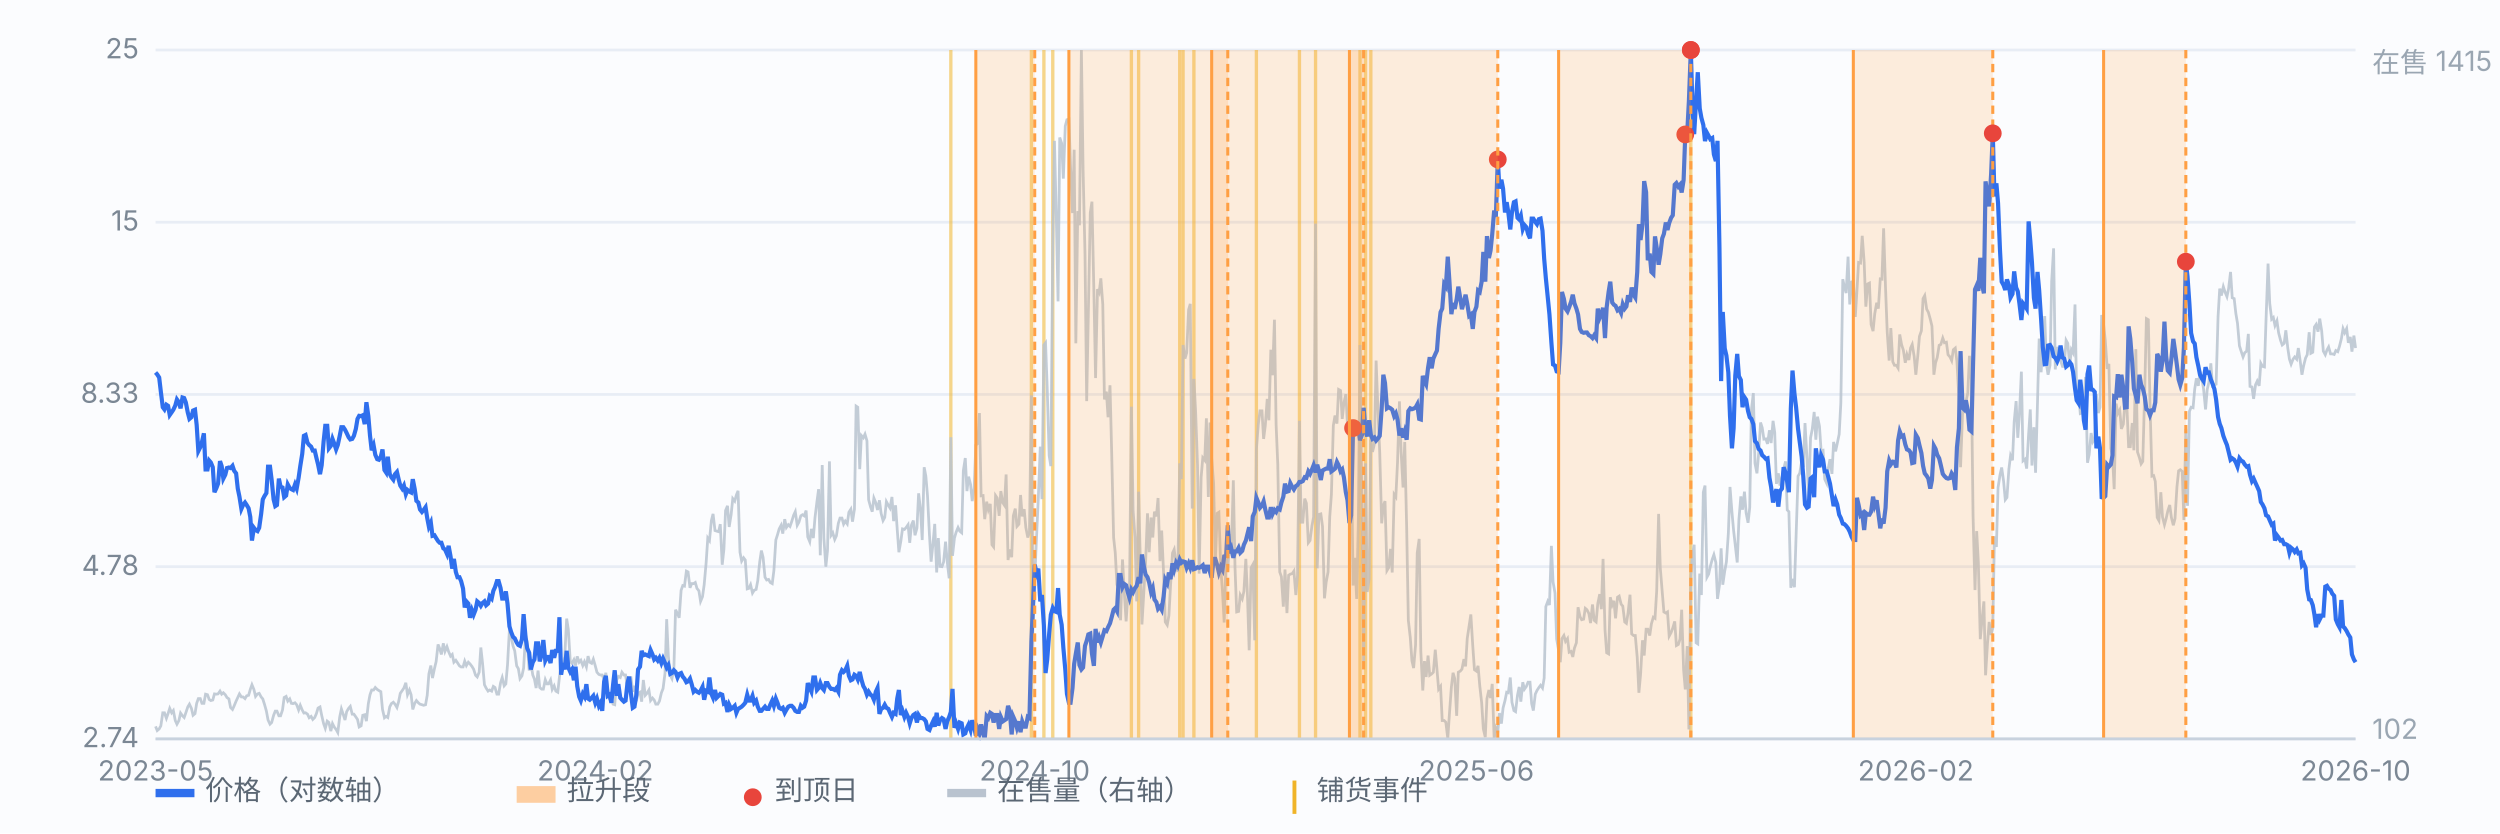
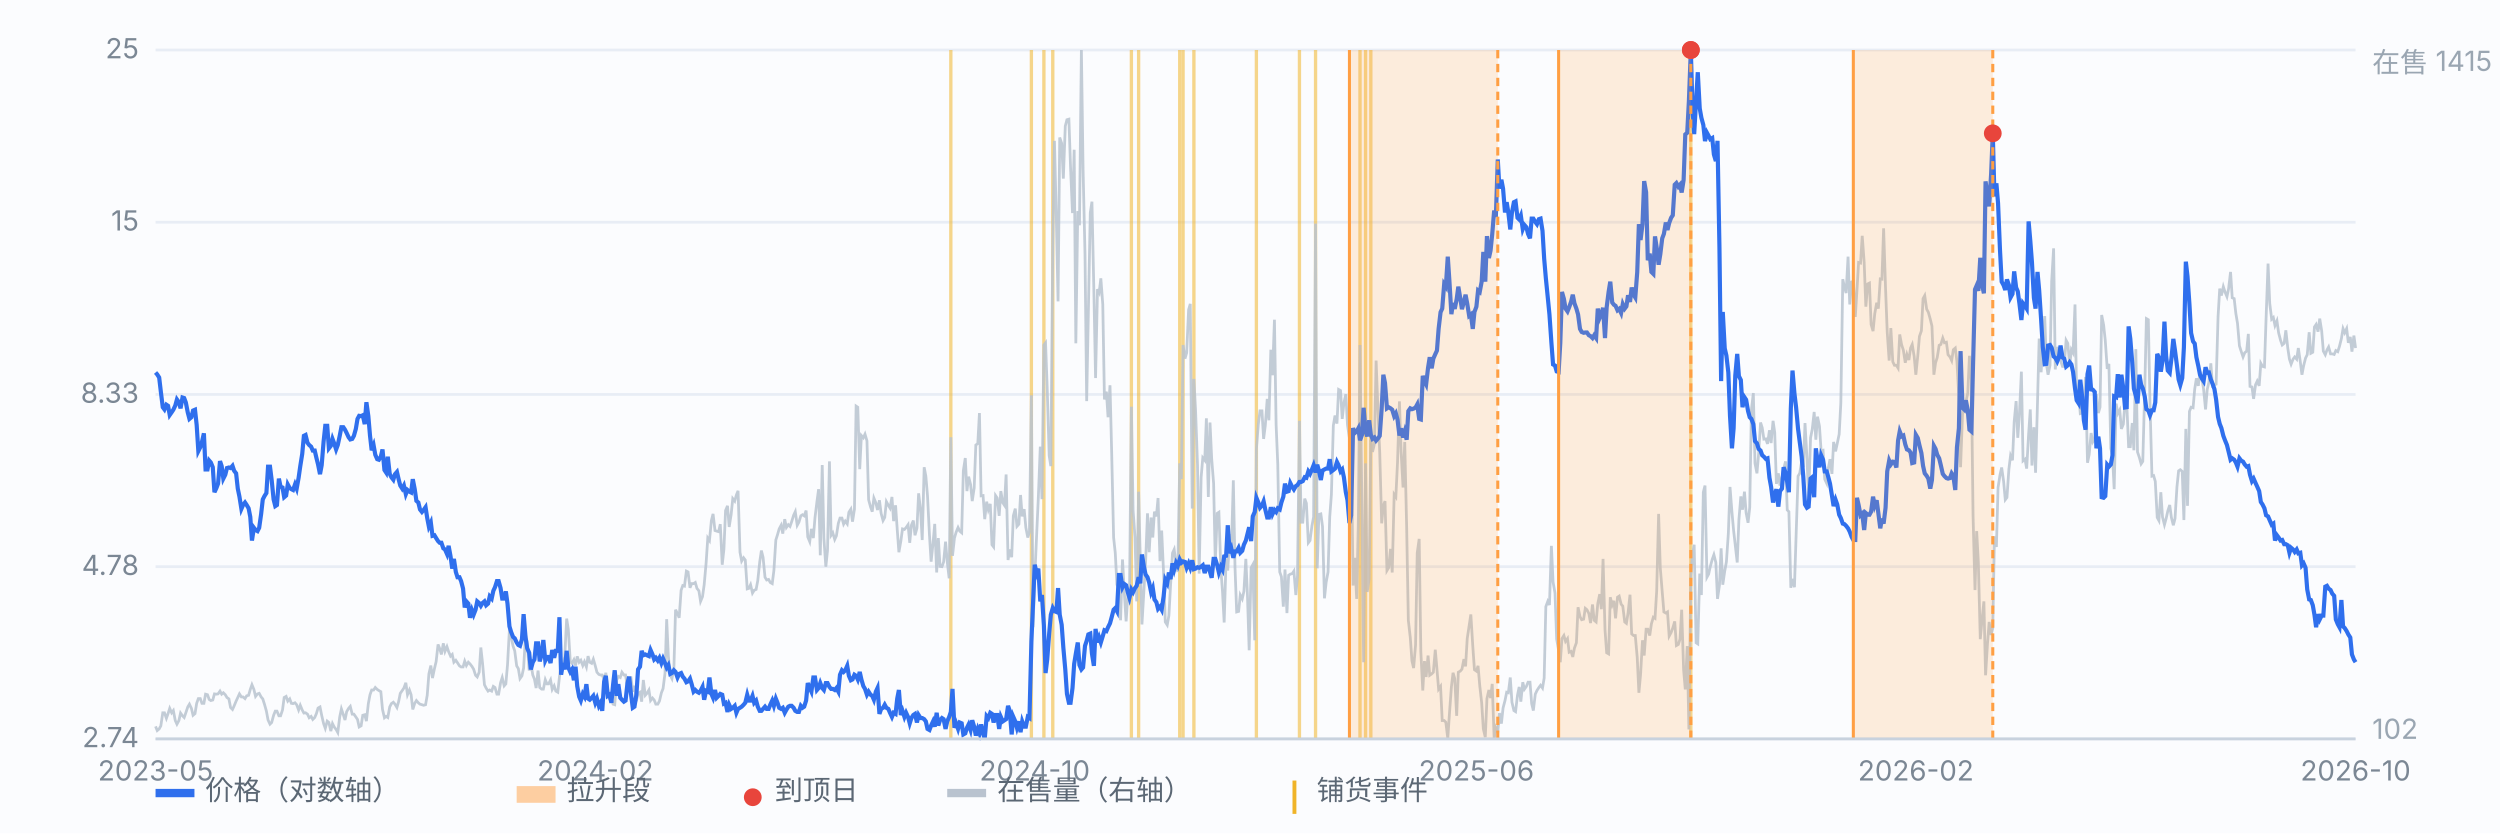
<svg xmlns="http://www.w3.org/2000/svg" viewBox="0 0 900 300" preserveAspectRatio="xMidYMid meet" style="width:100%;max-width:900px;height:auto;display:block" font-family="-apple-system,Segoe UI,Microsoft YaHei,sans-serif" font-size="10">
  <rect x="0" y="0" width="900" height="300" fill="#fbfcfe" />
  <line x1="56" y1="266.0" x2="848" y2="266.0" stroke="#e8edf5" stroke-width="1" />
  <text x="50" y="269.0" text-anchor="end" fill="#7b8794">2.74</text>
  <line x1="56" y1="204.0" x2="848" y2="204.0" stroke="#e8edf5" stroke-width="1" />
  <text x="50" y="207.0" text-anchor="end" fill="#7b8794">4.78</text>
  <line x1="56" y1="142.0" x2="848" y2="142.0" stroke="#e8edf5" stroke-width="1" />
  <text x="50" y="145.0" text-anchor="end" fill="#7b8794">8.33</text>
  <line x1="56" y1="80.0" x2="848" y2="80.0" stroke="#e8edf5" stroke-width="1" />
  <text x="50" y="83.0" text-anchor="end" fill="#7b8794">15</text>
  <line x1="56" y1="18.0" x2="848" y2="18.0" stroke="#e8edf5" stroke-width="1" />
  <text x="50" y="21.0" text-anchor="end" fill="#7b8794">25</text>
  <line x1="342.3" y1="18" x2="342.3" y2="266" stroke="#f0b429" stroke-width="1.2" opacity="0.55" />
  <line x1="371.3" y1="18" x2="371.3" y2="266" stroke="#f0b429" stroke-width="1.2" opacity="0.55" />
  <line x1="375.8" y1="18" x2="375.8" y2="266" stroke="#f0b429" stroke-width="1.2" opacity="0.55" />
  <line x1="379.0" y1="18" x2="379.0" y2="266" stroke="#f0b429" stroke-width="1.2" opacity="0.55" />
  <line x1="407.3" y1="18" x2="407.3" y2="266" stroke="#f0b429" stroke-width="1.2" opacity="0.55" />
  <line x1="409.9" y1="18" x2="409.9" y2="266" stroke="#f0b429" stroke-width="1.2" opacity="0.55" />
  <line x1="424.7" y1="18" x2="424.7" y2="266" stroke="#f0b429" stroke-width="1.2" opacity="0.55" />
  <line x1="425.9" y1="18" x2="425.9" y2="266" stroke="#f0b429" stroke-width="1.2" opacity="0.55" />
  <line x1="429.8" y1="18" x2="429.8" y2="266" stroke="#f0b429" stroke-width="1.2" opacity="0.55" />
  <line x1="452.3" y1="18" x2="452.3" y2="266" stroke="#f0b429" stroke-width="1.2" opacity="0.55" />
  <line x1="467.8" y1="18" x2="467.8" y2="266" stroke="#f0b429" stroke-width="1.2" opacity="0.55" />
  <line x1="473.6" y1="18" x2="473.6" y2="266" stroke="#f0b429" stroke-width="1.2" opacity="0.55" />
  <line x1="489.6" y1="18" x2="489.6" y2="266" stroke="#f0b429" stroke-width="1.2" opacity="0.55" />
  <line x1="491.6" y1="18" x2="491.6" y2="266" stroke="#f0b429" stroke-width="1.2" opacity="0.55" />
  <line x1="493.5" y1="18" x2="493.5" y2="266" stroke="#f0b429" stroke-width="1.2" opacity="0.55" />
  <line x1="608.7" y1="18" x2="608.7" y2="266" stroke="#f0b429" stroke-width="1.2" opacity="0.55" />
  <path d="M56.0 261.5 L56.6 263.0 L57.3 262.4 L57.9 261.3 L58.6 256.6 L59.2 256.6 L59.9 258.6 L60.5 256.9 L61.1 255.0 L61.8 256.6 L62.4 255.8 L63.1 259.4 L63.7 260.7 L64.4 259.4 L65.0 256.7 L65.7 257.7 L66.3 258.3 L66.9 256.6 L67.6 254.5 L68.2 253.5 L68.9 255.0 L69.5 257.5 L70.2 256.9 L70.8 253.2 L71.4 251.5 L72.1 251.5 L72.7 253.2 L73.4 253.2 L74.0 249.9 L74.7 250.1 L75.3 251.8 L75.9 252.2 L76.6 252.0 L77.2 249.8 L77.9 249.9 L78.5 249.8 L79.2 248.8 L79.8 249.9 L80.4 249.4 L81.1 250.1 L81.7 251.1 L82.4 251.6 L83.0 254.7 L83.7 255.4 L84.3 254.1 L85.0 252.4 L85.6 251.1 L86.2 249.8 L86.9 250.9 L87.5 250.9 L88.2 251.5 L88.8 250.5 L89.5 250.3 L90.1 248.2 L90.7 246.5 L91.4 248.2 L92.0 250.7 L92.7 249.8 L93.3 249.6 L94.0 250.9 L94.6 251.6 L95.2 253.5 L95.9 256.0 L96.5 259.2 L97.2 260.7 L97.8 260.1 L98.5 257.5 L99.1 256.0 L99.7 256.0 L100.4 257.7 L101.0 257.7 L101.7 255.6 L102.3 251.1 L103.0 250.7 L103.6 252.4 L104.3 251.6 L104.9 253.2 L105.5 253.3 L106.2 253.0 L106.8 253.7 L107.5 255.6 L108.1 253.9 L108.8 255.6 L109.4 256.7 L110.0 256.6 L110.7 257.1 L111.3 258.4 L112.0 257.9 L112.6 259.0 L113.3 258.3 L113.9 256.9 L114.5 254.9 L115.2 254.5 L115.8 257.5 L116.5 260.5 L117.1 262.2 L117.8 259.6 L118.4 260.1 L119.1 263.2 L119.7 260.5 L120.3 261.7 L121.0 262.6 L121.6 263.7 L122.3 258.1 L122.9 255.2 L123.6 257.3 L124.2 259.2 L124.8 256.2 L125.5 255.0 L126.1 254.3 L126.8 257.1 L127.4 257.1 L128.1 258.1 L128.7 259.0 L129.3 261.7 L130.0 261.3 L130.6 257.5 L131.3 257.3 L131.9 259.6 L132.6 253.3 L133.2 250.1 L133.8 248.4 L134.5 248.4 L135.1 247.5 L135.8 248.2 L136.4 248.6 L137.1 249.0 L137.7 255.4 L138.4 258.4 L139.0 257.9 L139.6 258.3 L140.3 254.5 L140.9 253.3 L141.6 252.8 L142.2 253.5 L142.9 254.7 L143.5 252.6 L144.1 249.6 L144.8 248.6 L145.4 247.7 L146.1 245.8 L146.7 250.1 L147.4 248.4 L148.0 250.1 L148.6 255.4 L149.3 253.2 L149.9 252.2 L150.6 253.0 L151.2 253.5 L151.9 253.7 L152.5 253.9 L153.2 253.7 L153.8 250.3 L154.4 242.6 L155.1 239.6 L155.7 244.1 L156.4 240.7 L157.0 238.2 L157.7 232.0 L158.3 233.5 L158.9 235.6 L159.6 231.6 L160.2 234.5 L160.9 232.8 L161.5 234.6 L162.2 236.2 L162.8 235.6 L163.4 238.4 L164.1 237.7 L164.7 238.6 L165.4 239.7 L166.0 240.1 L166.7 240.1 L167.3 238.0 L167.9 239.6 L168.6 238.4 L169.2 239.0 L169.9 239.9 L170.5 240.9 L171.2 243.1 L171.8 243.7 L172.5 242.0 L173.1 233.1 L173.7 238.6 L174.4 246.5 L175.0 247.7 L175.7 248.8 L176.3 248.4 L177.0 248.8 L177.6 247.1 L178.2 247.5 L178.9 249.9 L179.5 249.9 L180.2 245.8 L180.8 243.9 L181.5 246.9 L182.1 246.2 L182.7 239.4 L183.4 226.5 L184.0 229.2 L184.7 232.6 L185.3 234.3 L186.0 239.7 L186.6 240.7 L187.2 244.3 L187.9 243.3 L188.5 240.5 L189.2 228.6 L189.8 231.1 L190.5 241.4 L191.1 238.6 L191.8 243.0 L192.4 244.5 L193.0 247.7 L193.7 241.4 L194.3 247.5 L195.0 248.1 L195.6 248.1 L196.3 244.7 L196.9 246.2 L197.5 246.2 L198.2 244.8 L198.8 248.2 L199.5 246.9 L200.1 248.8 L200.8 249.2 L201.4 243.7 L202.0 239.7 L202.7 238.8 L203.3 236.5 L204.0 222.7 L204.6 226.7 L205.3 238.2 L205.9 238.8 L206.6 237.5 L207.2 239.6 L207.8 236.3 L208.5 238.4 L209.1 237.7 L209.8 239.6 L210.4 238.2 L211.1 240.1 L211.7 236.2 L212.3 238.4 L213.0 238.8 L213.6 237.3 L214.3 239.7 L214.9 242.0 L215.6 242.8 L216.2 243.0 L216.8 243.0 L217.5 244.8 L218.1 242.2 L218.8 248.6 L219.4 251.5 L220.1 251.8 L220.7 253.5 L221.3 253.7 L222.0 244.8 L222.6 243.5 L223.3 243.9 L223.9 242.0 L224.6 243.0 L225.2 243.0 L225.9 247.9 L226.5 247.9 L227.1 243.5 L227.8 249.0 L228.4 246.9 L229.1 252.4 L229.7 249.6 L230.4 249.2 L231.0 252.6 L231.6 244.8 L232.3 250.3 L232.9 249.6 L233.6 248.4 L234.2 252.2 L234.9 251.3 L235.5 252.0 L236.1 253.5 L236.8 253.5 L237.4 252.4 L238.1 249.4 L238.7 247.9 L239.4 242.4 L240.0 222.9 L240.6 236.2 L241.3 243.1 L241.9 244.3 L242.6 240.5 L243.2 219.5 L243.9 220.9 L244.5 222.4 L245.2 212.5 L245.8 210.8 L246.4 211.0 L247.1 205.6 L247.7 205.9 L248.4 211.6 L249.0 210.1 L249.7 210.1 L250.3 209.7 L250.9 211.8 L251.6 212.7 L252.2 216.5 L252.9 214.8 L253.5 210.5 L254.2 202.7 L254.8 193.7 L255.4 194.6 L256.1 187.4 L256.7 185.0 L257.4 191.0 L258.0 191.2 L258.7 191.4 L259.3 188.7 L260.0 203.3 L260.6 197.8 L261.2 183.8 L261.9 182.1 L262.5 189.7 L263.2 185.3 L263.8 179.5 L264.5 180.4 L265.1 178.2 L265.7 176.7 L266.4 198.8 L267.0 202.0 L267.7 200.8 L268.3 201.6 L269.0 212.0 L269.6 211.8 L270.2 210.5 L270.9 213.5 L271.5 212.5 L272.2 212.2 L272.8 209.0 L273.5 202.3 L274.1 198.2 L274.7 200.6 L275.4 207.8 L276.0 208.8 L276.7 208.6 L277.3 209.7 L278.0 210.1 L278.6 205.4 L279.3 194.4 L279.9 192.5 L280.5 190.4 L281.2 189.1 L281.8 192.1 L282.5 186.9 L283.1 189.9 L283.8 188.9 L284.4 189.5 L285.0 187.8 L285.7 185.5 L286.3 184.2 L287.0 189.1 L287.6 188.0 L288.3 185.7 L288.9 185.3 L289.5 185.7 L290.2 183.8 L290.8 193.3 L291.5 195.0 L292.1 190.4 L292.8 193.7 L293.4 186.3 L294.1 180.6 L294.7 176.1 L295.3 199.9 L296.0 167.4 L296.6 193.8 L297.3 204.0 L297.9 198.2 L298.6 166.1 L299.2 192.7 L299.8 191.8 L300.5 194.2 L301.1 192.9 L301.8 188.4 L302.4 186.5 L303.1 186.5 L303.7 188.7 L304.3 187.6 L305.0 188.6 L305.6 184.4 L306.3 183.3 L306.9 187.8 L307.6 183.3 L308.2 146.2 L308.8 146.6 L309.5 168.9 L310.1 156.8 L310.8 157.6 L311.4 156.3 L312.1 158.7 L312.7 179.9 L313.4 182.5 L314.0 184.2 L314.6 179.3 L315.3 181.0 L315.9 183.6 L316.6 180.1 L317.2 184.8 L317.9 187.4 L318.5 186.3 L319.1 180.6 L319.8 181.9 L320.4 182.9 L321.1 178.9 L321.7 187.6 L322.4 181.9 L323.0 190.6 L323.6 198.8 L324.3 194.8 L324.9 190.4 L325.6 190.6 L326.2 189.9 L326.9 188.9 L327.5 195.4 L328.1 189.1 L328.8 187.4 L329.4 192.7 L330.1 190.1 L330.7 177.6 L331.4 183.6 L332.0 194.4 L332.7 168.2 L333.3 171.4 L333.9 178.5 L334.6 192.5 L335.2 202.2 L335.9 195.5 L336.5 188.6 L337.2 206.1 L337.8 193.7 L338.4 203.9 L339.1 204.0 L339.7 202.3 L340.4 195.0 L341.0 202.2 L341.7 208.2 L342.3 157.4 L342.9 200.1 L343.6 193.7 L344.2 191.6 L344.9 189.9 L345.5 191.2 L346.2 191.8 L346.8 169.5 L347.5 164.9 L348.1 176.8 L348.7 171.6 L349.4 174.4 L350.0 180.4 L350.7 175.7 L351.3 160.2 L352.0 159.7 L352.6 148.7 L353.2 178.5 L353.9 178.4 L354.5 186.9 L355.2 180.6 L355.8 183.5 L356.5 181.4 L357.1 196.1 L357.7 196.9 L358.4 178.4 L359.0 179.3 L359.7 185.7 L360.3 176.8 L361.0 181.0 L361.6 181.9 L362.2 170.8 L362.9 201.6 L363.5 197.8 L364.2 200.6 L364.8 185.7 L365.5 183.1 L366.1 189.5 L366.8 188.7 L367.4 178.2 L368.0 185.9 L368.7 183.3 L369.3 189.9 L370.0 193.5 L370.6 191.6 L371.3 142.3 L371.9 225.8 L372.5 208.2 L373.2 192.3 L373.8 179.1 L374.5 160.8 L375.1 179.7 L375.8 124.2 L376.4 123.4 L377.0 140.0 L377.7 164.0 L378.3 167.8 L379.0 87.7 L379.6 50.7 L380.3 79.4 L380.9 108.5 L381.5 49.5 L382.2 51.6 L382.8 64.3 L383.5 45.4 L384.1 43.1 L384.8 42.9 L385.4 60.3 L386.1 76.7 L386.7 53.9 L387.3 123.6 L388.0 76.0 L388.6 81.1 L389.3 18.0 L389.9 60.7 L390.6 91.5 L391.2 144.4 L391.8 112.8 L392.5 76.6 L393.1 72.6 L393.8 105.1 L394.4 136.1 L395.1 104.1 L395.7 105.3 L396.3 100.2 L397.0 109.6 L397.6 143.8 L398.3 141.0 L398.9 150.2 L399.6 138.7 L400.2 162.9 L400.9 193.5 L401.5 199.1 L402.1 210.5 L402.8 211.4 L403.4 223.3 L404.1 201.4 L404.7 212.4 L405.4 223.7 L406.0 214.8 L406.6 215.8 L407.3 146.4 L407.9 183.6 L408.6 193.5 L409.2 216.5 L409.9 177.0 L410.5 201.2 L411.1 224.8 L411.8 212.7 L412.4 202.7 L413.1 184.8 L413.7 198.8 L414.4 186.3 L415.0 193.5 L415.6 184.2 L416.3 185.9 L416.9 179.3 L417.6 202.0 L418.2 191.0 L418.9 206.5 L419.5 223.9 L420.2 225.0 L420.8 221.6 L421.4 210.7 L422.1 199.1 L422.7 197.8 L423.4 203.3 L424.0 205.9 L424.7 166.8 L425.3 172.5 L425.9 124.2 L426.6 129.1 L427.2 127.0 L427.9 111.5 L428.5 109.4 L429.2 183.1 L429.8 136.4 L430.4 147.6 L431.1 167.4 L431.7 206.5 L432.4 171.9 L433.0 164.8 L433.7 165.7 L434.3 150.6 L435.0 178.9 L435.6 152.1 L436.2 165.1 L436.9 174.0 L437.5 202.3 L438.2 184.8 L438.8 184.4 L439.5 204.8 L440.1 212.9 L440.7 224.1 L441.4 201.0 L442.0 205.4 L442.7 192.3 L443.3 197.8 L444.0 172.9 L444.6 204.2 L445.2 220.3 L445.9 220.1 L446.5 214.2 L447.2 215.6 L447.8 212.9 L448.5 201.2 L449.1 214.8 L449.7 234.1 L450.4 204.4 L451.0 203.3 L451.7 230.5 L452.3 161.7 L453.0 152.7 L453.6 147.9 L454.3 147.9 L454.9 158.0 L455.5 153.2 L456.2 143.6 L456.8 151.3 L457.5 125.9 L458.1 135.1 L458.8 115.1 L459.4 152.9 L460.0 167.2 L460.7 205.9 L461.3 207.6 L462.0 218.4 L462.6 205.0 L463.3 220.7 L463.9 207.1 L464.5 206.7 L465.2 206.5 L465.8 205.6 L466.5 214.2 L467.1 207.3 L467.8 151.5 L468.4 188.0 L469.0 188.0 L469.7 179.5 L470.3 181.2 L471.0 195.4 L471.6 194.6 L472.3 189.3 L472.9 186.1 L473.6 80.5 L474.2 204.6 L474.8 185.2 L475.5 185.0 L476.1 189.5 L476.8 215.4 L477.4 209.7 L478.1 205.9 L478.7 186.1 L479.3 178.0 L480.0 153.2 L480.6 149.6 L481.3 152.5 L481.9 140.2 L482.6 140.6 L483.2 150.8 L483.8 145.1 L484.5 141.9 L485.1 153.0 L485.8 157.8 L486.4 154.2 L487.1 210.8 L487.7 200.8 L488.4 215.6 L489.0 187.6 L489.6 124.2 L490.3 183.6 L490.9 238.4 L491.6 166.8 L492.2 213.1 L492.9 208.4 L493.5 158.3 L494.1 162.7 L494.8 159.8 L495.4 129.8 L496.1 148.7 L496.7 162.9 L497.4 188.4 L498.0 182.1 L498.6 180.4 L499.3 205.4 L499.9 204.4 L500.6 197.6 L501.2 206.1 L501.9 178.0 L502.5 178.9 L503.1 166.6 L503.8 144.5 L504.4 162.7 L505.1 175.5 L505.7 159.1 L506.4 190.1 L507.0 223.3 L507.7 229.5 L508.3 237.9 L508.9 240.5 L509.6 232.2 L510.2 199.1 L510.9 194.0 L511.5 234.6 L512.2 248.6 L512.8 238.0 L513.4 243.7 L514.1 236.0 L514.7 243.1 L515.4 242.6 L516.0 242.0 L516.7 233.9 L517.3 240.9 L517.9 248.1 L518.6 247.1 L519.2 259.4 L519.9 259.4 L520.5 260.0 L521.2 265.8 L521.8 256.9 L522.5 247.3 L523.1 242.2 L523.7 244.3 L524.4 257.7 L525.0 242.0 L525.7 241.6 L526.3 240.9 L527.0 237.3 L527.6 239.9 L528.2 229.9 L528.9 225.2 L529.5 221.2 L530.2 232.6 L530.8 241.1 L531.5 241.6 L532.1 239.7 L532.7 246.7 L533.4 253.0 L534.0 262.4 L534.7 265.4 L535.3 251.5 L536.0 248.4 L536.6 251.3 L537.2 246.2 L537.9 266.0 L538.5 262.0 L539.2 263.5 L539.8 256.7 L540.5 260.5 L541.1 254.9 L541.8 252.2 L542.4 249.2 L543.0 249.4 L543.7 243.9 L544.3 252.8 L545.0 255.8 L545.6 256.2 L546.3 250.3 L546.9 247.3 L547.5 252.6 L548.2 245.6 L548.8 248.1 L549.5 247.1 L550.1 245.6 L550.8 245.6 L551.4 253.3 L552.0 255.8 L552.7 249.9 L553.3 248.6 L554.0 247.5 L554.6 246.7 L555.3 247.7 L555.9 244.1 L556.5 218.4 L557.2 216.5 L557.8 217.8 L558.5 196.5 L559.1 209.5 L559.8 213.5 L560.4 230.1 L561.1 234.1 L561.7 238.4 L562.3 229.9 L563.0 228.8 L563.6 230.9 L564.3 229.9 L564.9 234.8 L565.6 234.5 L566.2 236.5 L566.8 233.3 L567.5 231.4 L568.1 218.6 L568.8 222.0 L569.4 223.1 L570.1 222.9 L570.7 219.0 L571.3 219.5 L572.0 220.9 L572.6 224.3 L573.3 217.6 L573.9 223.3 L574.6 223.9 L575.2 217.3 L575.9 213.9 L576.5 219.3 L577.1 201.2 L577.8 226.7 L578.4 235.0 L579.1 235.4 L579.7 215.0 L580.4 217.8 L581.0 216.3 L581.6 222.6 L582.3 215.0 L582.9 214.6 L583.6 217.5 L584.2 218.2 L584.9 223.9 L585.5 224.4 L586.1 220.7 L586.8 214.1 L587.4 228.2 L588.1 228.8 L588.7 228.8 L589.4 236.7 L590.0 249.4 L590.6 242.8 L591.3 230.5 L591.9 236.0 L592.6 226.5 L593.2 226.5 L593.9 228.8 L594.5 224.6 L595.2 222.2 L595.8 222.6 L596.4 212.9 L597.1 185.0 L597.7 204.4 L598.4 213.1 L599.0 220.3 L599.7 220.7 L600.3 220.3 L600.9 229.0 L601.6 227.7 L602.2 226.1 L602.9 223.7 L603.5 232.4 L604.2 232.0 L604.8 230.1 L605.4 219.5 L606.1 241.1 L606.7 248.2 L607.4 232.6 L608.0 262.6 L608.7 207.6 L609.3 199.7 L609.9 196.1 L610.6 231.4 L611.2 231.8 L611.9 206.5 L612.5 214.2 L613.2 177.2 L613.8 174.8 L614.5 207.8 L615.1 206.7 L615.7 204.0 L616.4 201.4 L617.0 199.7 L617.7 202.5 L618.3 215.6 L619.0 210.7 L619.6 197.4 L620.2 210.5 L620.9 205.6 L621.5 202.3 L622.2 192.1 L622.8 175.3 L623.5 184.4 L624.1 191.0 L624.7 196.3 L625.4 202.5 L626.0 187.2 L626.7 178.7 L627.3 183.5 L628.0 177.0 L628.6 184.6 L629.3 188.2 L629.9 182.7 L630.5 147.6 L631.2 141.5 L631.8 166.8 L632.5 170.4 L633.1 163.4 L633.8 152.1 L634.4 154.0 L635.0 158.1 L635.7 158.0 L636.3 159.8 L637.0 154.9 L637.6 159.5 L638.3 151.5 L638.9 155.7 L639.5 174.2 L640.2 170.4 L640.8 174.8 L641.5 171.9 L642.1 168.9 L642.8 166.1 L643.4 183.6 L644.0 184.2 L644.7 211.6 L645.3 208.4 L646.0 211.4 L646.6 192.7 L647.3 171.4 L647.9 170.4 L648.6 166.1 L649.2 168.2 L649.8 152.3 L650.5 164.9 L651.1 179.3 L651.8 157.6 L652.4 154.6 L653.1 148.3 L653.7 158.3 L654.3 150.0 L655.0 153.4 L655.6 162.3 L656.3 162.1 L656.9 172.5 L657.6 174.0 L658.2 168.5 L658.8 165.3 L659.5 170.6 L660.1 159.1 L660.8 162.5 L661.4 159.7 L662.1 156.3 L662.7 145.1 L663.4 100.5 L664.0 103.4 L664.6 105.5 L665.3 92.4 L665.9 109.6 L666.6 101.5 L667.2 101.3 L667.9 114.1 L668.5 104.5 L669.1 94.5 L669.8 94.7 L670.4 84.9 L671.1 94.5 L671.7 110.4 L672.4 102.2 L673.0 101.9 L673.6 116.8 L674.3 119.2 L674.9 113.0 L675.6 109.0 L676.2 111.1 L676.9 100.4 L677.5 100.5 L678.1 82.2 L678.8 103.9 L679.4 119.6 L680.1 129.8 L680.7 118.1 L681.4 130.2 L682.0 131.5 L682.7 131.5 L683.3 132.5 L683.9 120.4 L684.6 124.2 L685.2 126.0 L685.9 130.6 L686.5 127.6 L687.2 129.6 L687.8 125.3 L688.4 124.0 L689.1 128.3 L689.7 134.9 L690.4 128.1 L691.0 121.1 L691.7 119.1 L692.3 107.5 L692.9 106.4 L693.6 111.3 L694.2 112.4 L694.9 114.9 L695.5 117.4 L696.2 134.9 L696.8 130.6 L697.4 128.7 L698.1 124.3 L698.7 124.0 L699.4 121.7 L700.0 123.4 L700.7 123.2 L701.3 127.7 L702.0 128.5 L702.6 129.8 L703.2 125.9 L703.9 125.3 L704.5 130.2 L705.2 143.2 L705.8 168.2 L706.5 149.3 L707.1 145.9 L707.7 144.7 L708.4 141.5 L709.0 128.1 L709.7 136.8 L710.3 185.7 L711.0 212.4 L711.6 191.2 L712.2 202.5 L712.9 230.1 L713.5 223.5 L714.2 216.5 L714.8 243.1 L715.5 231.6 L716.1 223.9 L716.8 228.6 L717.4 226.1 L718.0 193.1 L718.7 196.9 L719.3 175.5 L720.0 171.0 L720.6 168.3 L721.3 173.3 L721.9 179.9 L722.5 179.1 L723.2 168.9 L723.8 164.0 L724.5 165.7 L725.1 151.9 L725.8 144.4 L726.4 157.6 L727.0 148.9 L727.7 133.8 L728.3 165.9 L729.0 165.3 L729.6 168.7 L730.3 156.4 L730.9 147.4 L731.5 167.6 L732.2 153.8 L732.8 170.2 L733.5 144.9 L734.1 121.9 L734.8 134.0 L735.4 124.2 L736.1 113.8 L736.7 131.0 L737.3 134.9 L738.0 131.5 L738.6 101.3 L739.3 89.4 L739.9 133.0 L740.6 124.9 L741.2 127.0 L741.8 129.8 L742.5 131.9 L743.1 131.9 L743.8 122.5 L744.4 123.6 L745.1 131.5 L745.7 125.9 L746.3 127.0 L747.0 109.6 L747.6 142.5 L748.3 141.7 L748.9 148.9 L749.6 148.7 L750.2 144.9 L750.8 135.7 L751.5 166.6 L752.1 163.6 L752.8 155.9 L753.4 159.1 L754.1 158.0 L754.7 141.9 L755.4 148.7 L756.0 146.6 L756.6 113.4 L757.3 117.0 L757.9 122.6 L758.6 132.8 L759.2 131.0 L759.9 161.5 L760.5 164.0 L761.1 176.1 L761.8 145.3 L762.4 148.9 L763.1 147.6 L763.7 154.4 L764.4 152.7 L765.0 144.9 L765.6 144.5 L766.3 160.8 L766.9 160.8 L767.6 152.3 L768.2 162.1 L768.9 125.7 L769.5 162.7 L770.2 164.8 L770.8 167.0 L771.4 166.1 L772.1 140.6 L772.7 114.7 L773.4 115.1 L774.0 145.5 L774.7 171.4 L775.3 171.2 L775.9 173.3 L776.6 186.3 L777.2 187.4 L777.9 177.2 L778.5 186.1 L779.2 188.9 L779.8 186.7 L780.4 184.0 L781.1 181.8 L781.7 186.3 L782.4 189.1 L783.0 186.7 L783.7 175.3 L784.3 169.5 L784.9 169.1 L785.6 169.7 L786.2 187.2 L786.9 154.4 L787.5 182.1 L788.2 148.1 L788.8 146.6 L789.5 146.8 L790.1 140.0 L790.7 136.2 L791.4 138.9 L792.0 133.8 L792.7 136.4 L793.3 140.2 L794.0 147.4 L794.6 140.2 L795.2 137.6 L795.9 130.8 L796.5 138.9 L797.2 138.5 L797.8 138.3 L798.5 114.0 L799.1 103.9 L799.7 106.4 L800.4 103.2 L801.0 105.1 L801.7 106.8 L802.3 103.9 L803.0 97.9 L803.6 107.2 L804.3 107.5 L804.9 112.8 L805.5 116.4 L806.2 124.5 L806.8 126.4 L807.5 128.5 L808.1 127.0 L808.8 126.4 L809.4 120.2 L810.0 139.1 L810.7 139.3 L811.3 143.6 L812.0 138.5 L812.6 137.2 L813.3 138.9 L813.9 130.8 L814.5 131.9 L815.2 132.1 L815.8 114.3 L816.5 94.9 L817.1 109.2 L817.8 114.9 L818.4 114.3 L819.0 117.2 L819.7 115.5 L820.3 119.8 L821.0 122.5 L821.6 124.2 L822.3 123.6 L822.9 118.9 L823.6 125.3 L824.2 129.3 L824.8 131.1 L825.5 129.3 L826.1 128.5 L826.8 129.3 L827.4 125.3 L828.1 130.2 L828.7 134.9 L829.3 131.7 L830.0 128.9 L830.6 127.7 L831.3 119.6 L831.9 127.2 L832.6 126.8 L833.2 117.7 L833.8 116.8 L834.5 119.4 L835.1 114.7 L835.8 119.1 L836.4 126.4 L837.1 127.7 L837.7 126.0 L838.3 124.9 L839.0 127.4 L839.6 127.4 L840.3 127.6 L840.9 126.2 L841.6 126.6 L842.2 124.7 L842.9 121.9 L843.5 118.3 L844.1 119.8 L844.8 118.3 L845.4 123.4 L846.1 121.3 L846.7 126.6 L847.4 120.8 L848.0 125.3" fill="none" stroke="#b9c3cf" stroke-width="1" opacity="0.85" />
  <text x="854" y="26" fill="#9aa6b2">在售 1415</text>
  <text x="854" y="266" fill="#9aa6b2">102</text>
  <path d="M56.0 134.1 L56.6 134.8 L57.3 135.9 L57.9 141.0 L58.6 146.6 L59.2 147.4 L59.9 145.7 L60.5 146.1 L61.1 149.4 L61.8 148.4 L62.4 147.5 L63.1 146.0 L63.7 143.8 L64.4 144.8 L65.0 147.0 L65.7 143.1 L66.3 143.3 L66.9 144.9 L67.6 148.5 L68.2 150.8 L68.9 150.2 L69.5 147.8 L70.2 147.5 L70.8 153.0 L71.4 162.4 L72.1 161.0 L72.7 159.1 L73.4 156.0 L74.0 169.0 L74.7 169.0 L75.3 165.8 L75.9 166.5 L76.6 168.2 L77.2 177.2 L77.9 175.7 L78.5 174.1 L79.2 166.0 L79.8 167.8 L80.4 172.3 L81.1 170.9 L81.7 168.5 L82.4 168.3 L83.0 168.5 L83.7 167.7 L84.3 169.5 L85.0 170.4 L85.6 175.9 L86.2 178.8 L86.9 183.2 L87.5 181.8 L88.2 180.9 L88.8 181.8 L89.5 183.0 L90.1 186.1 L90.7 194.6 L91.4 190.0 L92.0 190.8 L92.7 191.2 L93.3 190.0 L94.0 185.1 L94.6 179.8 L95.2 178.6 L95.9 177.5 L96.5 168.0 L97.2 168.0 L97.8 172.8 L98.5 179.8 L99.1 182.2 L99.7 181.8 L100.4 172.3 L101.0 175.2 L101.7 175.5 L102.3 179.0 L103.0 178.4 L103.6 174.4 L104.3 175.7 L104.9 176.1 L105.5 176.4 L106.2 174.4 L106.8 175.9 L107.5 172.0 L108.1 167.8 L108.8 163.4 L109.4 156.9 L110.0 156.6 L110.7 159.4 L111.3 160.2 L112.0 160.8 L112.6 162.2 L113.3 162.2 L113.9 164.8 L114.5 167.2 L115.2 170.7 L115.8 167.5 L116.5 158.9 L117.1 153.3 L117.8 153.3 L118.4 161.4 L119.1 160.5 L119.7 158.0 L120.3 159.6 L121.0 161.8 L121.6 160.2 L122.3 156.9 L122.9 153.8 L123.6 153.8 L124.2 154.7 L124.8 155.9 L125.5 157.4 L126.1 158.2 L126.8 158.0 L127.4 156.9 L128.1 154.4 L128.7 150.8 L129.3 149.7 L130.0 149.8 L130.6 149.5 L131.3 152.7 L131.9 144.8 L132.6 149.8 L133.2 156.8 L133.8 162.1 L134.5 160.3 L135.1 163.7 L135.8 165.3 L136.4 165.5 L137.1 164.4 L137.7 161.8 L138.4 169.2 L139.0 170.1 L139.6 164.4 L140.3 170.6 L140.9 171.8 L141.6 172.7 L142.2 170.7 L142.9 169.9 L143.5 172.5 L144.1 174.8 L144.8 175.9 L145.4 174.8 L146.1 177.9 L146.7 176.4 L147.4 177.0 L148.0 177.3 L148.6 172.5 L149.3 176.1 L149.9 180.3 L150.6 180.9 L151.2 183.4 L151.9 184.3 L152.5 183.6 L153.2 182.6 L153.8 186.5 L154.4 189.6 L155.1 188.1 L155.7 192.9 L156.4 192.7 L157.0 193.7 L157.7 194.8 L158.3 195.4 L158.9 195.4 L159.6 197.4 L160.2 197.8 L160.9 199.4 L161.5 196.5 L162.2 200.3 L162.8 204.7 L163.4 201.2 L164.1 205.9 L164.7 207.8 L165.4 207.8 L166.0 209.2 L166.7 211.9 L167.3 218.7 L167.9 216.5 L168.6 217.3 L169.2 222.4 L169.9 219.7 L170.5 221.3 L171.2 219.5 L171.8 216.5 L172.5 217.1 L173.1 218.1 L173.7 217.1 L174.4 216.5 L175.0 217.9 L175.7 217.3 L176.3 214.7 L177.0 215.5 L177.6 212.7 L178.2 211.4 L178.9 209.2 L179.5 209.2 L180.2 211.7 L180.8 215.5 L181.5 215.5 L182.1 212.9 L182.7 217.3 L183.4 225.5 L184.0 227.5 L184.7 229.3 L185.3 229.8 L186.0 231.3 L186.6 232.2 L187.2 232.5 L187.9 230.1 L188.5 221.1 L189.2 229.5 L189.8 233.4 L190.5 235.0 L191.1 241.0 L191.8 238.4 L192.4 237.4 L193.0 231.6 L193.7 231.6 L194.3 238.1 L195.0 235.6 L195.6 230.4 L196.3 237.8 L196.9 236.5 L197.5 236.5 L198.2 238.7 L198.8 234.0 L199.5 236.8 L200.1 234.3 L200.8 234.3 L201.4 222.2 L202.0 242.9 L202.7 238.7 L203.3 241.0 L204.0 234.3 L204.6 240.3 L205.3 241.9 L205.9 241.0 L206.6 244.9 L207.2 240.0 L207.8 247.0 L208.5 250.8 L209.1 252.2 L209.8 249.8 L210.4 250.8 L211.1 246.3 L211.7 251.5 L212.3 251.9 L213.0 251.2 L213.6 250.5 L214.3 253.0 L214.9 251.5 L215.6 254.1 L216.2 253.0 L216.8 255.9 L217.5 245.3 L218.1 243.3 L218.8 250.5 L219.4 250.1 L220.1 253.0 L220.7 246.6 L221.3 241.3 L222.0 250.5 L222.6 246.3 L223.3 251.2 L223.9 251.9 L224.6 252.6 L225.2 252.2 L225.9 245.9 L226.5 243.6 L227.1 249.4 L227.8 254.8 L228.4 254.4 L229.1 250.1 L229.7 241.0 L230.4 240.0 L231.0 234.3 L231.6 235.9 L232.3 235.6 L232.9 235.9 L233.6 236.2 L234.2 234.0 L234.9 235.6 L235.5 237.4 L236.1 236.8 L236.8 237.8 L237.4 236.8 L238.1 238.7 L238.7 237.1 L239.4 238.7 L240.0 240.3 L240.6 239.4 L241.3 242.6 L241.9 242.3 L242.6 241.3 L243.2 241.9 L243.9 243.9 L244.5 242.6 L245.2 242.3 L245.8 243.6 L246.4 244.3 L247.1 245.6 L247.7 245.3 L248.4 244.3 L249.0 246.3 L249.7 249.0 L250.3 248.4 L250.9 249.0 L251.6 249.4 L252.2 248.7 L252.9 247.3 L253.5 251.9 L254.2 248.7 L254.8 249.0 L255.4 243.9 L256.1 249.8 L256.7 251.2 L257.4 248.4 L258.0 251.2 L258.7 250.5 L259.3 249.8 L260.0 250.1 L260.6 253.3 L261.2 253.0 L261.9 256.3 L262.5 253.7 L263.2 255.2 L263.8 254.8 L264.5 254.1 L265.1 256.6 L265.7 255.2 L266.4 254.8 L267.0 254.4 L267.7 253.7 L268.3 253.0 L269.0 250.1 L269.6 252.2 L270.2 252.2 L270.9 250.5 L271.5 253.0 L272.2 252.2 L272.8 254.4 L273.5 255.9 L274.1 255.9 L274.7 255.2 L275.4 254.4 L276.0 255.2 L276.7 255.2 L277.3 253.7 L278.0 252.2 L278.6 254.1 L279.3 251.5 L279.9 253.0 L280.5 254.8 L281.2 255.2 L281.8 254.8 L282.5 256.6 L283.1 255.5 L283.8 254.4 L284.4 254.1 L285.0 254.1 L285.7 254.8 L286.3 255.9 L287.0 256.3 L287.6 256.3 L288.3 254.1 L288.9 254.8 L289.5 254.4 L290.2 252.2 L290.8 245.9 L291.5 247.7 L292.1 249.0 L292.8 243.9 L293.4 243.9 L294.1 248.4 L294.7 247.7 L295.3 245.9 L296.0 247.7 L296.6 248.4 L297.3 245.9 L297.9 245.9 L298.6 247.3 L299.2 248.0 L299.8 248.0 L300.5 248.4 L301.1 247.7 L301.8 249.0 L302.4 242.9 L303.1 241.3 L303.7 241.9 L304.3 241.3 L305.0 239.7 L305.6 243.3 L306.3 244.9 L306.9 244.6 L307.6 242.9 L308.2 243.3 L308.8 244.6 L309.5 241.9 L310.1 244.6 L310.8 247.0 L311.4 248.0 L312.1 250.1 L312.7 249.0 L313.4 250.1 L314.0 250.5 L314.6 251.9 L315.3 249.0 L315.9 247.7 L316.6 257.0 L317.2 255.2 L317.9 254.8 L318.5 253.7 L319.1 254.8 L319.8 255.2 L320.4 256.6 L321.1 258.1 L321.7 256.6 L322.4 257.0 L323.0 251.5 L323.6 248.4 L324.3 257.4 L324.9 255.9 L325.6 258.1 L326.2 256.6 L326.9 258.1 L327.5 260.4 L328.1 258.5 L328.8 257.4 L329.4 257.0 L330.1 260.1 L330.7 257.4 L331.4 258.5 L332.0 258.5 L332.7 258.9 L333.3 259.7 L333.9 262.4 L334.6 262.8 L335.2 261.2 L335.9 259.7 L336.5 261.6 L337.2 256.6 L337.8 261.2 L338.4 259.3 L339.1 258.5 L339.7 258.9 L340.4 262.4 L341.0 259.7 L341.7 258.1 L342.3 256.3 L342.9 248.0 L343.6 262.0 L344.2 260.4 L344.9 262.4 L345.5 260.1 L346.2 260.4 L346.8 264.4 L347.5 264.0 L348.1 262.0 L348.7 260.8 L349.4 262.8 L350.0 259.3 L350.7 261.6 L351.3 264.8 L352.0 262.4 L352.6 264.0 L353.2 260.8 L353.9 264.0 L354.5 266.0 L355.2 257.8 L355.8 258.5 L356.5 256.6 L357.1 257.0 L357.7 260.1 L358.4 257.4 L359.0 257.4 L359.7 262.4 L360.3 258.1 L361.0 259.7 L361.6 259.3 L362.2 258.9 L362.9 254.1 L363.5 255.9 L364.2 264.4 L364.8 258.1 L365.5 259.7 L366.1 262.0 L366.8 259.7 L367.4 263.6 L368.0 259.7 L368.7 261.6 L369.3 261.6 L370.0 258.1 L370.6 258.5 L371.3 231.0 L371.9 217.1 L372.5 203.3 L373.2 206.3 L373.8 204.7 L374.5 216.5 L375.1 214.2 L375.8 225.2 L376.4 242.3 L377.0 237.4 L377.7 228.1 L378.3 221.3 L379.0 218.9 L379.6 220.0 L380.3 220.3 L380.9 211.7 L381.5 221.3 L382.2 224.9 L382.8 233.1 L383.5 241.0 L384.1 249.8 L384.8 253.0 L385.4 253.0 L386.1 247.7 L386.7 239.0 L387.3 235.3 L388.0 231.3 L388.6 239.4 L389.3 241.0 L389.9 240.3 L390.6 232.5 L391.2 230.7 L391.8 228.4 L392.5 228.1 L393.1 235.3 L393.8 239.7 L394.4 226.4 L395.1 231.3 L395.7 229.5 L396.3 231.3 L397.0 229.0 L397.6 226.9 L398.3 227.2 L398.9 225.8 L399.6 224.4 L400.2 222.2 L400.9 219.5 L401.5 218.9 L402.1 220.0 L402.8 207.0 L403.4 207.0 L404.1 211.4 L404.7 210.2 L405.4 210.7 L406.0 213.2 L406.6 215.2 L407.3 212.2 L407.9 213.2 L408.6 211.7 L409.2 210.9 L409.9 207.8 L410.5 210.0 L411.1 199.6 L411.8 204.0 L412.4 206.8 L413.1 207.8 L413.7 209.7 L414.4 213.2 L415.0 211.7 L415.6 215.8 L416.3 216.8 L416.9 219.2 L417.6 218.4 L418.2 219.5 L418.9 214.7 L419.5 208.7 L420.2 210.0 L420.8 206.1 L421.4 208.5 L422.1 202.8 L422.7 205.1 L423.4 202.6 L424.0 203.7 L424.7 201.4 L425.3 202.6 L425.9 202.1 L426.6 202.3 L427.2 204.4 L427.9 202.8 L428.5 204.4 L429.2 201.7 L429.8 204.9 L430.4 204.7 L431.1 204.2 L431.7 204.4 L432.4 204.0 L433.0 203.5 L433.7 206.3 L434.3 204.0 L435.0 204.0 L435.6 205.9 L436.2 208.0 L436.9 201.2 L437.5 201.2 L438.2 203.5 L438.8 206.1 L439.5 204.0 L440.1 205.1 L440.7 200.3 L441.4 200.1 L442.0 189.1 L442.7 199.2 L443.3 197.6 L444.0 200.8 L444.6 198.5 L445.2 198.5 L445.9 197.2 L446.5 199.0 L447.2 198.3 L447.8 196.1 L448.5 194.6 L449.1 192.2 L449.7 189.8 L450.4 194.8 L451.0 185.9 L451.7 184.3 L452.3 179.2 L453.0 180.9 L453.6 182.8 L454.3 182.0 L454.9 180.5 L455.5 183.4 L456.2 186.3 L456.8 186.3 L457.5 182.6 L458.1 185.1 L458.8 183.6 L459.4 184.3 L460.0 183.0 L460.7 183.4 L461.3 180.9 L462.0 178.8 L462.6 174.1 L463.3 177.0 L463.9 176.8 L464.5 173.9 L465.2 175.3 L465.8 176.2 L466.5 175.0 L467.1 174.6 L467.8 173.5 L468.4 173.5 L469.0 173.2 L469.7 171.8 L470.3 172.0 L471.0 169.7 L471.6 170.6 L472.3 169.0 L472.9 167.5 L473.6 170.1 L474.2 167.3 L474.8 169.4 L475.5 172.8 L476.1 169.4 L476.8 169.0 L477.4 168.7 L478.1 168.7 L478.7 165.3 L479.3 169.7 L480.0 169.2 L480.6 168.7 L481.3 166.3 L481.9 167.5 L482.6 169.7 L483.2 169.0 L483.8 171.8 L484.5 177.2 L485.1 180.1 L485.8 188.3 L486.4 185.5 L487.1 154.1 L487.7 155.9 L488.4 155.3 L489.0 154.2 L489.6 158.5 L490.3 156.6 L490.9 146.8 L491.6 155.3 L492.2 157.1 L492.9 151.3 L493.5 156.5 L494.1 158.0 L494.8 157.5 L495.4 158.6 L496.1 157.8 L496.7 156.9 L497.4 147.1 L498.0 134.9 L498.6 137.9 L499.3 147.0 L499.9 146.6 L500.6 147.0 L501.2 147.5 L501.9 149.8 L502.5 148.8 L503.1 151.0 L503.8 156.8 L504.4 154.2 L505.1 157.5 L505.7 155.4 L506.4 158.3 L507.0 148.0 L507.7 147.0 L508.3 147.3 L508.9 147.1 L509.6 146.7 L510.2 145.6 L510.9 150.8 L511.5 151.0 L512.2 135.3 L512.8 137.2 L513.4 138.4 L514.1 132.4 L514.7 128.6 L515.4 132.6 L516.0 129.1 L516.7 127.5 L517.3 126.2 L517.9 118.4 L518.6 112.4 L519.2 111.1 L519.9 102.3 L520.5 103.2 L521.2 92.4 L521.8 101.4 L522.5 113.1 L523.1 109.1 L523.7 111.2 L524.4 107.7 L525.0 103.2 L525.7 107.4 L526.3 111.3 L527.0 108.7 L527.6 106.1 L528.2 109.3 L528.9 113.7 L529.5 113.2 L530.2 118.4 L530.8 112.3 L531.5 110.4 L532.1 104.6 L532.7 105.1 L533.4 101.4 L534.0 90.7 L534.7 101.4 L535.3 85.0 L536.0 92.9 L536.6 90.2 L537.2 84.3 L537.9 75.8 L538.5 78.1 L539.2 57.4 L539.8 67.9 L540.5 64.7 L541.1 67.9 L541.8 76.5 L542.4 72.8 L543.0 76.5 L543.7 82.6 L544.3 76.5 L545.0 72.8 L545.6 72.5 L546.3 78.4 L546.9 79.0 L547.5 77.6 L548.2 82.5 L548.8 81.0 L549.5 81.8 L550.1 84.2 L550.8 85.8 L551.4 78.7 L552.0 78.7 L552.7 79.9 L553.3 80.7 L554.0 78.9 L554.6 78.7 L555.3 83.1 L555.9 93.1 L556.5 100.1 L557.2 107.1 L557.8 113.2 L558.5 123.3 L559.1 131.2 L559.8 131.6 L560.4 133.7 L561.1 133.9 L561.7 123.5 L562.3 105.1 L563.0 107.6 L563.6 111.1 L564.3 112.1 L564.9 110.6 L565.6 108.6 L566.2 106.1 L566.8 109.2 L567.5 111.1 L568.1 113.2 L568.8 118.4 L569.4 119.5 L570.1 119.8 L570.7 119.7 L571.3 119.7 L572.0 120.7 L572.6 121.0 L573.3 121.7 L573.9 120.7 L574.6 121.7 L575.2 111.1 L575.9 114.4 L576.5 113.0 L577.1 110.8 L577.8 121.7 L578.4 110.6 L579.1 105.1 L579.7 101.4 L580.4 108.9 L581.0 109.7 L581.6 110.1 L582.3 111.7 L582.9 111.2 L583.6 112.7 L584.2 109.5 L584.9 111.1 L585.5 110.3 L586.1 106.3 L586.8 108.7 L587.4 103.5 L588.1 106.1 L588.7 107.1 L589.4 98.0 L590.0 80.7 L590.6 86.4 L591.3 80.7 L591.9 65.2 L592.6 69.2 L593.2 93.7 L593.9 91.3 L594.5 97.9 L595.2 98.6 L595.8 85.1 L596.4 89.1 L597.1 95.3 L597.7 91.6 L598.4 85.8 L599.0 84.2 L599.7 80.1 L600.3 82.8 L600.9 80.3 L601.6 78.4 L602.2 77.5 L602.9 66.5 L603.5 65.9 L604.2 67.2 L604.8 66.5 L605.4 69.3 L606.1 64.8 L606.7 48.4 L607.4 47.8 L608.0 36.4 L608.7 18.0 L609.3 39.0 L609.9 48.3 L610.6 36.0 L611.2 26.0 L611.9 39.0 L612.5 42.4 L613.2 45.0 L613.8 50.8 L614.5 47.8 L615.1 48.9 L615.7 50.1 L616.4 49.7 L617.0 55.6 L617.7 58.0 L618.3 50.7 L619.0 89.1 L619.6 137.2 L620.2 112.3 L620.9 125.4 L621.5 128.0 L622.2 134.1 L622.8 149.7 L623.5 161.4 L624.1 154.2 L624.7 135.2 L625.4 127.4 L626.0 135.4 L626.7 136.8 L627.3 146.6 L628.0 143.0 L628.6 143.9 L629.3 148.0 L629.9 150.2 L630.5 150.8 L631.2 152.7 L631.8 158.8 L632.5 159.6 L633.1 161.6 L633.8 162.2 L634.4 163.9 L635.0 164.4 L635.7 165.2 L636.3 165.0 L637.0 172.0 L637.6 175.3 L638.3 180.9 L638.9 178.3 L639.5 176.1 L640.2 182.4 L640.8 176.8 L641.5 175.9 L642.1 168.2 L642.8 170.2 L643.4 173.5 L644.0 177.2 L644.7 147.0 L645.3 133.4 L646.0 141.7 L646.6 146.7 L647.3 154.4 L647.9 159.1 L648.6 164.4 L649.2 171.8 L649.8 181.6 L650.5 182.8 L651.1 182.4 L651.8 172.3 L652.4 171.8 L653.1 179.0 L653.7 161.4 L654.3 165.7 L655.0 168.2 L655.6 163.9 L656.3 165.5 L656.9 169.7 L657.6 169.7 L658.2 171.8 L658.8 174.1 L659.5 178.4 L660.1 182.2 L660.8 179.9 L661.4 181.6 L662.1 185.3 L662.7 186.5 L663.4 188.5 L664.0 188.7 L664.6 189.3 L665.3 190.2 L665.9 191.4 L666.6 193.3 L667.2 194.4 L667.9 194.4 L668.5 179.2 L669.1 181.8 L669.8 185.5 L670.4 184.9 L671.1 190.8 L671.7 184.7 L672.4 185.3 L673.0 185.3 L673.6 184.2 L674.3 178.8 L674.9 182.0 L675.6 180.1 L676.2 184.7 L676.9 190.2 L677.5 186.7 L678.1 188.5 L678.8 182.8 L679.4 169.7 L680.1 165.8 L680.7 167.2 L681.4 166.2 L682.0 166.3 L682.7 168.3 L683.3 158.6 L683.9 155.3 L684.6 157.1 L685.2 156.8 L685.9 160.0 L686.5 161.8 L687.2 162.1 L687.8 162.9 L688.4 166.7 L689.1 166.5 L689.7 156.5 L690.4 157.7 L691.0 160.3 L691.7 163.1 L692.3 167.7 L692.9 170.4 L693.6 171.3 L694.2 172.3 L694.9 175.9 L695.5 172.8 L696.2 160.5 L696.8 161.6 L697.4 163.7 L698.1 165.0 L698.7 167.5 L699.4 170.6 L700.0 171.4 L700.7 172.1 L701.3 172.3 L702.0 172.1 L702.6 170.4 L703.2 171.3 L703.9 176.4 L704.5 161.0 L705.2 154.2 L705.8 126.4 L706.5 146.8 L707.1 147.4 L707.7 144.1 L708.4 147.7 L709.0 154.7 L709.7 155.3 L710.3 131.1 L711.0 104.2 L711.6 102.8 L712.2 104.7 L712.9 92.8 L713.5 102.3 L714.2 105.6 L714.8 65.3 L715.5 70.0 L716.1 74.3 L716.8 62.7 L717.4 48.0 L718.0 70.7 L718.7 66.0 L719.3 73.2 L720.0 90.1 L720.6 101.4 L721.3 102.7 L721.9 104.4 L722.5 100.6 L723.2 102.6 L723.8 107.1 L724.5 105.8 L725.1 97.7 L725.8 103.5 L726.4 104.9 L727.0 109.3 L727.7 115.2 L728.3 109.2 L729.0 110.1 L729.6 111.1 L730.3 79.7 L730.9 86.6 L731.5 94.4 L732.2 107.2 L732.8 111.1 L733.5 97.9 L734.1 104.5 L734.8 115.0 L735.4 124.9 L736.1 131.1 L736.7 131.0 L737.3 124.4 L738.0 124.2 L738.6 125.2 L739.3 128.3 L739.9 128.8 L740.6 130.1 L741.2 128.6 L741.8 124.4 L742.5 128.7 L743.1 129.1 L743.8 132.0 L744.4 131.5 L745.1 130.4 L745.7 131.2 L746.3 133.9 L747.0 139.8 L747.6 144.1 L748.3 145.2 L748.9 136.7 L749.6 143.1 L750.2 151.4 L750.8 154.7 L751.5 134.7 L752.1 131.6 L752.8 140.2 L753.4 140.3 L754.1 141.1 L754.7 161.4 L755.4 157.2 L756.0 161.4 L756.6 179.0 L757.3 179.2 L757.9 178.6 L758.6 167.3 L759.2 168.0 L759.9 167.2 L760.5 163.9 L761.1 142.7 L761.8 143.0 L762.4 134.7 L763.1 143.1 L763.7 134.9 L764.4 139.8 L765.0 146.7 L765.6 146.6 L766.3 117.5 L766.9 121.9 L767.6 130.5 L768.2 139.9 L768.9 142.5 L769.5 145.2 L770.2 134.9 L770.8 138.5 L771.4 139.8 L772.1 142.7 L772.7 147.3 L773.4 147.8 L774.0 149.5 L774.7 147.7 L775.3 147.7 L775.9 144.9 L776.6 127.4 L777.2 128.7 L777.9 133.8 L778.5 129.9 L779.2 115.8 L779.8 128.1 L780.4 133.4 L781.1 134.2 L781.7 129.2 L782.4 122.0 L783.0 126.2 L783.7 131.6 L784.3 136.6 L784.9 138.6 L785.6 136.1 L786.2 125.1 L786.9 94.2 L787.5 99.5 L788.2 109.6 L788.8 119.9 L789.5 122.9 L790.1 123.7 L790.7 128.6 L791.4 131.8 L792.0 134.9 L792.7 136.3 L793.3 137.2 L794.0 132.2 L794.6 134.2 L795.2 134.1 L795.9 136.6 L796.5 138.1 L797.2 140.1 L797.8 143.8 L798.5 150.1 L799.1 152.6 L799.7 154.1 L800.4 156.9 L801.0 158.5 L801.7 160.2 L802.3 162.6 L803.0 165.5 L803.6 165.0 L804.3 165.5 L804.9 166.5 L805.5 168.0 L806.2 165.0 L806.8 165.8 L807.5 166.2 L808.1 167.2 L808.8 168.0 L809.4 167.8 L810.0 170.9 L810.7 173.2 L811.3 172.3 L812.0 173.9 L812.6 175.2 L813.3 176.8 L813.9 180.7 L814.5 181.6 L815.2 183.0 L815.8 185.5 L816.5 185.9 L817.1 187.3 L817.8 188.9 L818.4 188.5 L819.0 194.6 L819.7 192.7 L820.3 193.5 L821.0 194.6 L821.6 194.4 L822.3 195.9 L822.9 195.9 L823.6 196.3 L824.2 199.0 L824.8 197.2 L825.5 197.8 L826.1 198.7 L826.8 197.8 L827.4 199.2 L828.1 199.0 L828.7 203.5 L829.3 202.8 L830.0 204.4 L830.6 212.2 L831.3 215.8 L831.9 216.0 L832.6 217.9 L833.2 221.3 L833.8 225.8 L834.5 221.1 L835.1 223.0 L835.8 221.6 L836.4 221.6 L837.1 211.2 L837.7 210.9 L838.3 211.9 L839.0 212.4 L839.6 213.7 L840.3 214.5 L840.9 223.0 L841.6 224.7 L842.2 225.8 L842.9 216.0 L843.5 225.5 L844.1 226.1 L844.8 227.2 L845.4 228.4 L846.1 229.5 L846.7 235.6 L847.4 237.4 L848.0 238.4" fill="none" stroke="#2f6fed" stroke-width="1.5" />
-   <rect x="351.3" y="18" width="21.2" height="248" fill="#ff9f43" opacity="0.18" />
-   <line x1="351.3" y1="18" x2="351.3" y2="266" stroke="#ff9f43" stroke-width="1.1" />
-   <line x1="372.5" y1="18" x2="372.5" y2="266" stroke="#ff9f43" stroke-width="1.1" stroke-dasharray="3 2" />
-   <circle cx="487.1" cy="154.1" r="3.2" fill="#e8453c" />
-   <rect x="384.8" y="18" width="57.3" height="248" fill="#ff9f43" opacity="0.18" />
-   <line x1="384.8" y1="18" x2="384.8" y2="266" stroke="#ff9f43" stroke-width="1.1" />
-   <line x1="442.0" y1="18" x2="442.0" y2="266" stroke="#ff9f43" stroke-width="1.1" stroke-dasharray="3 2" />
-   <circle cx="539.2" cy="57.4" r="3.2" fill="#e8453c" />
-   <rect x="436.2" y="18" width="54.7" height="248" fill="#ff9f43" opacity="0.18" />
-   <line x1="436.2" y1="18" x2="436.2" y2="266" stroke="#ff9f43" stroke-width="1.1" />
-   <line x1="490.9" y1="18" x2="490.9" y2="266" stroke="#ff9f43" stroke-width="1.1" stroke-dasharray="3 2" />
-   <circle cx="606.7" cy="48.4" r="3.2" fill="#e8453c" />
  <rect x="485.8" y="18" width="53.4" height="248" fill="#ff9f43" opacity="0.18" />
  <line x1="485.8" y1="18" x2="485.8" y2="266" stroke="#ff9f43" stroke-width="1.1" />
  <line x1="539.2" y1="18" x2="539.2" y2="266" stroke="#ff9f43" stroke-width="1.1" stroke-dasharray="3 2" />
  <circle cx="608.7" cy="18.0" r="3.2" fill="#e8453c" />
  <rect x="561.1" y="18" width="47.6" height="248" fill="#ff9f43" opacity="0.18" />
  <line x1="561.1" y1="18" x2="561.1" y2="266" stroke="#ff9f43" stroke-width="1.1" />
  <line x1="608.7" y1="18" x2="608.7" y2="266" stroke="#ff9f43" stroke-width="1.1" stroke-dasharray="3 2" />
  <circle cx="608.7" cy="18.0" r="3.2" fill="#e8453c" />
  <rect x="667.2" y="18" width="50.2" height="248" fill="#ff9f43" opacity="0.18" />
  <line x1="667.2" y1="18" x2="667.2" y2="266" stroke="#ff9f43" stroke-width="1.1" />
  <line x1="717.4" y1="18" x2="717.4" y2="266" stroke="#ff9f43" stroke-width="1.1" stroke-dasharray="3 2" />
  <circle cx="717.4" cy="48.0" r="3.2" fill="#e8453c" />
-   <rect x="757.3" y="18" width="29.6" height="248" fill="#ff9f43" opacity="0.18" />
-   <line x1="757.3" y1="18" x2="757.3" y2="266" stroke="#ff9f43" stroke-width="1.1" />
-   <line x1="786.9" y1="18" x2="786.9" y2="266" stroke="#ff9f43" stroke-width="1.1" stroke-dasharray="3 2" />
-   <circle cx="786.9" cy="94.2" r="3.2" fill="#e8453c" />
  <line x1="56" y1="266" x2="848" y2="266" stroke="#c8d2de" stroke-width="1" />
  <text x="56.0" y="281" text-anchor="middle" fill="#7b8794">2023-05</text>
  <text x="214.3" y="281" text-anchor="middle" fill="#7b8794">2024-02</text>
  <text x="372.5" y="281" text-anchor="middle" fill="#7b8794">2024-10</text>
  <text x="531.5" y="281" text-anchor="middle" fill="#7b8794">2025-06</text>
  <text x="689.7" y="281" text-anchor="middle" fill="#7b8794">2026-02</text>
  <text x="848.0" y="281" text-anchor="middle" fill="#7b8794">2026-10</text>
  <g transform="translate(56,292)">
    <rect x="0" y="-8" width="14" height="3" fill="#2f6fed" />
    <text x="18" y="-4" fill="#5b6774">价格（对数轴）</text>
    <rect x="130" y="-9" width="14" height="6" fill="#ff9f43" opacity="0.5" />
    <text x="148" y="-4" fill="#5b6774">拉升段</text>
    <circle cx="215" cy="-5" r="3.2" fill="#e8453c" />
    <text x="223" y="-4" fill="#5b6774">到顶日</text>
    <rect x="285" y="-8" width="14" height="3" fill="#b9c3cf" />
    <text x="303" y="-4" fill="#5b6774">在售量（右轴）</text>
    <line x1="410" y1="-11" x2="410" y2="1" stroke="#f0b429" stroke-width="1.4" />
    <text x="418" y="-4" fill="#5b6774">铺货事件</text>
  </g>
</svg>
